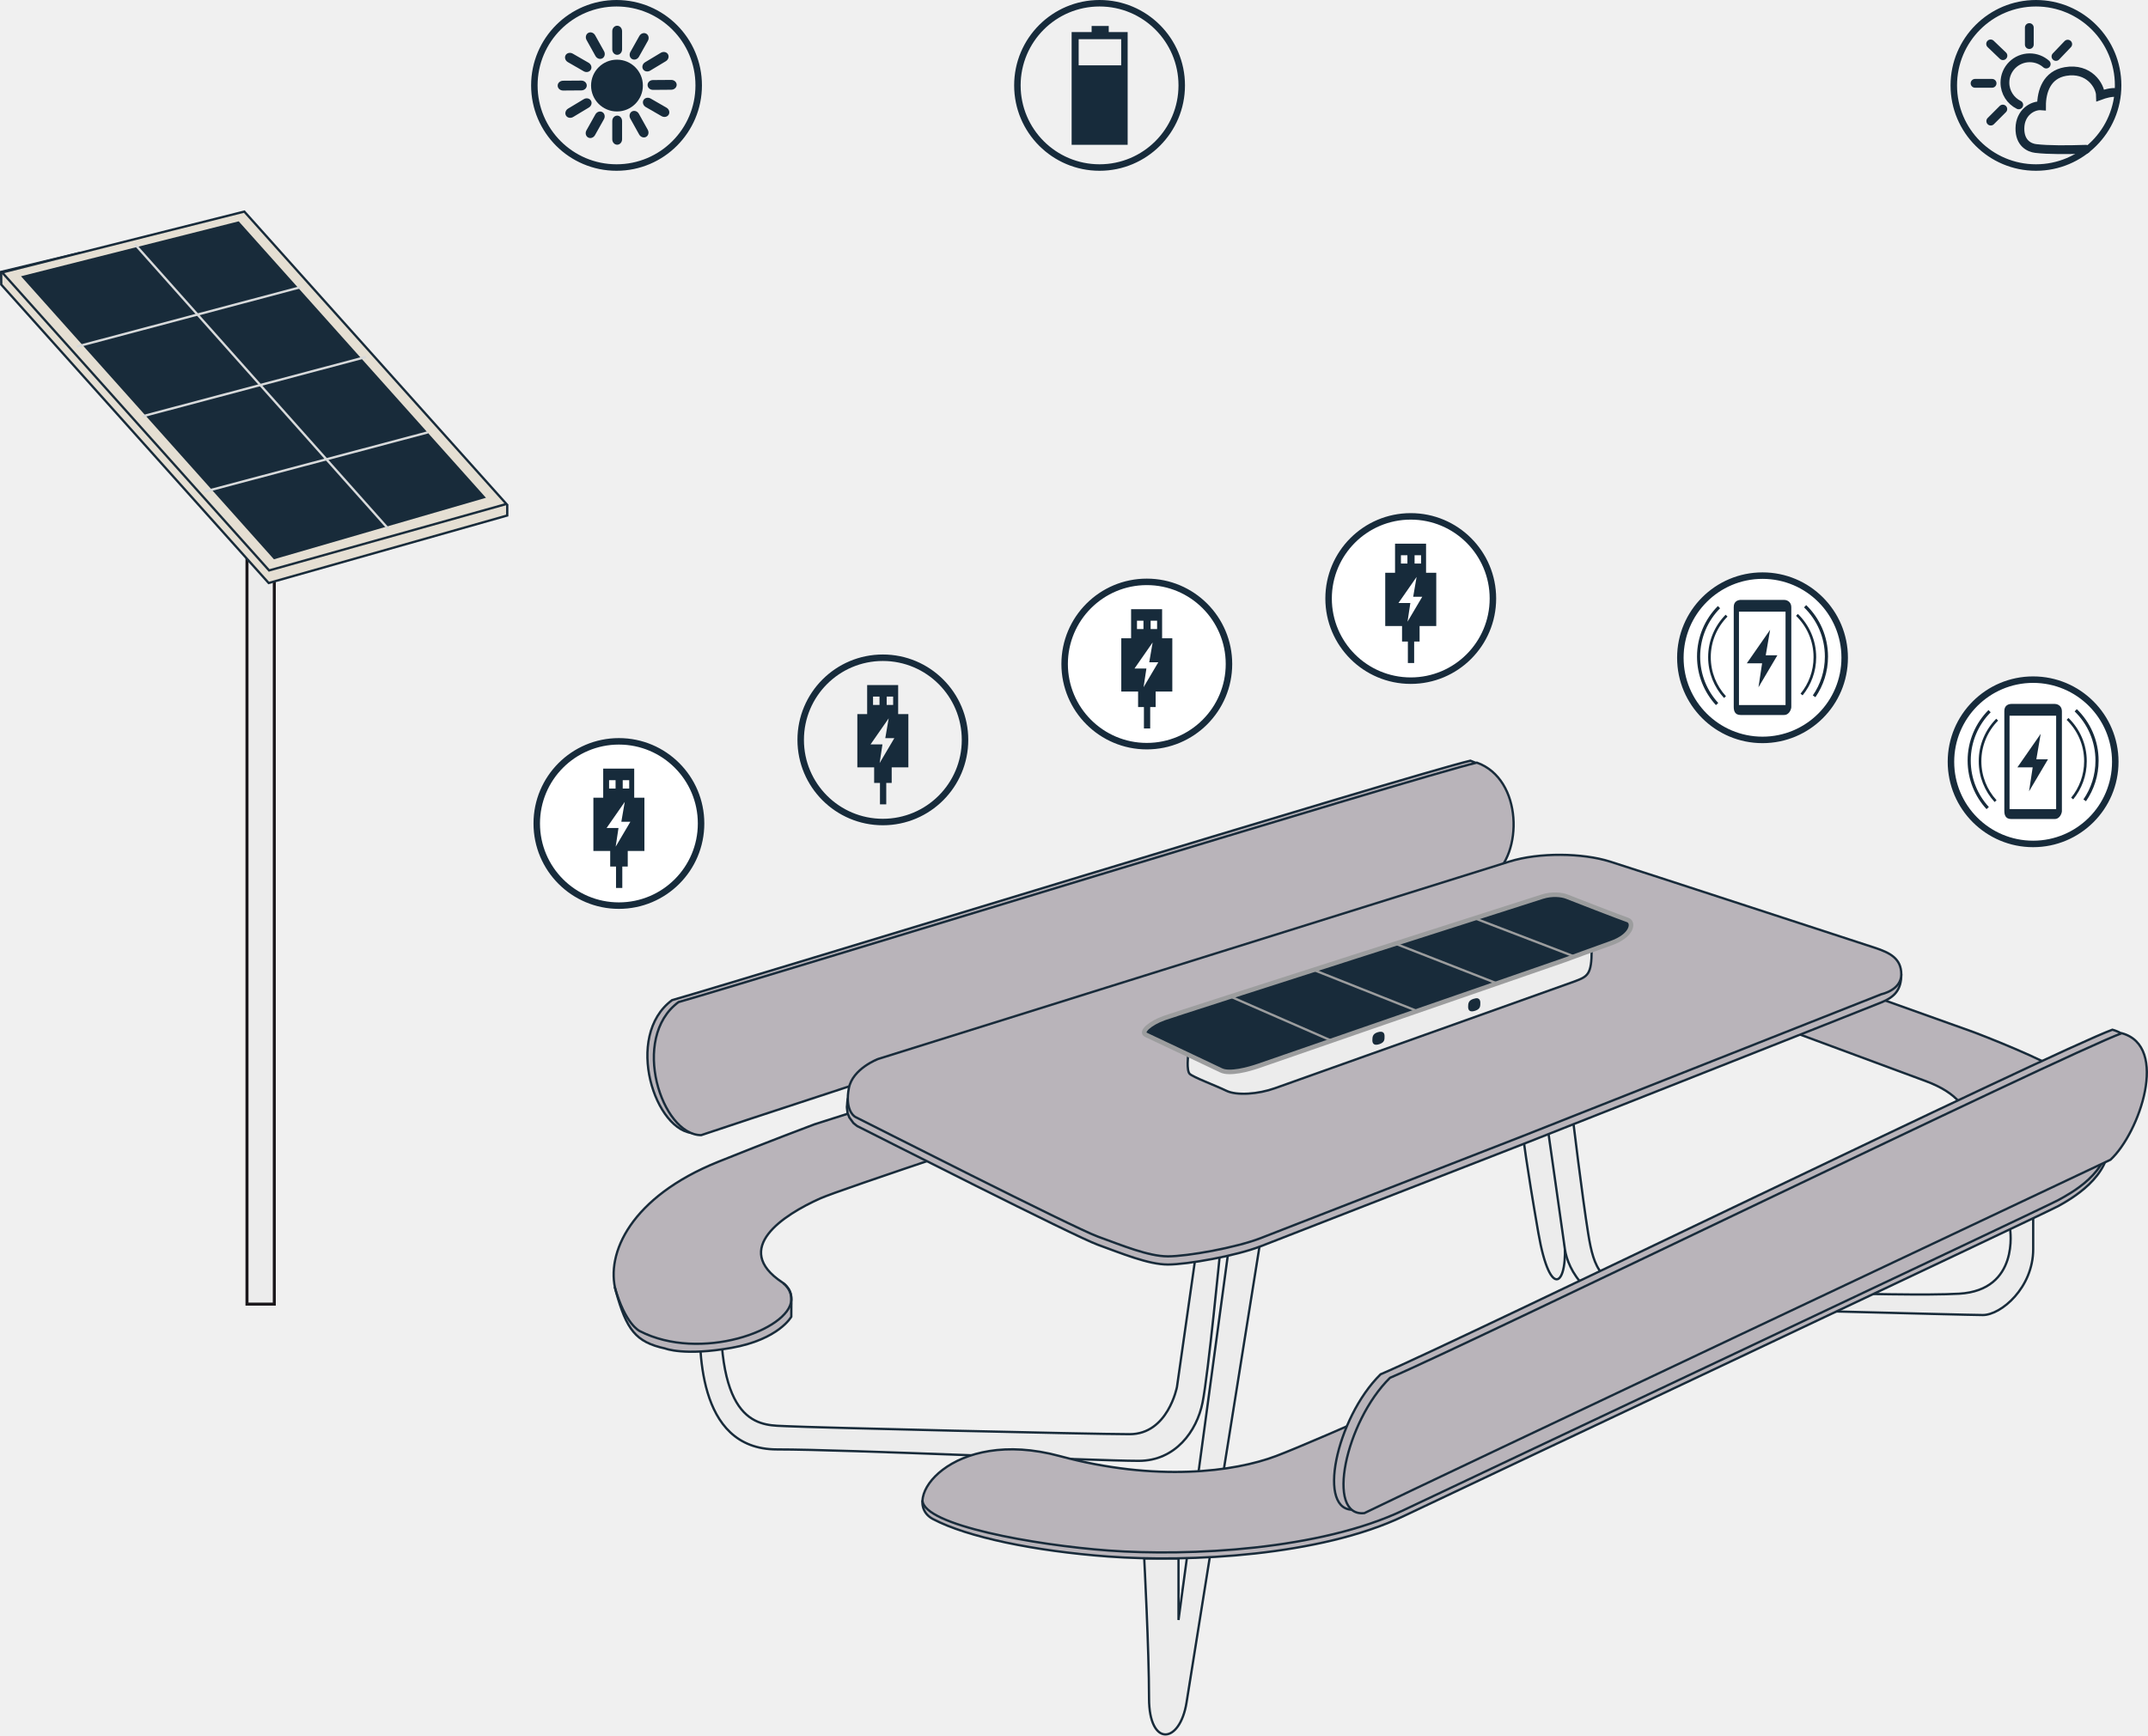
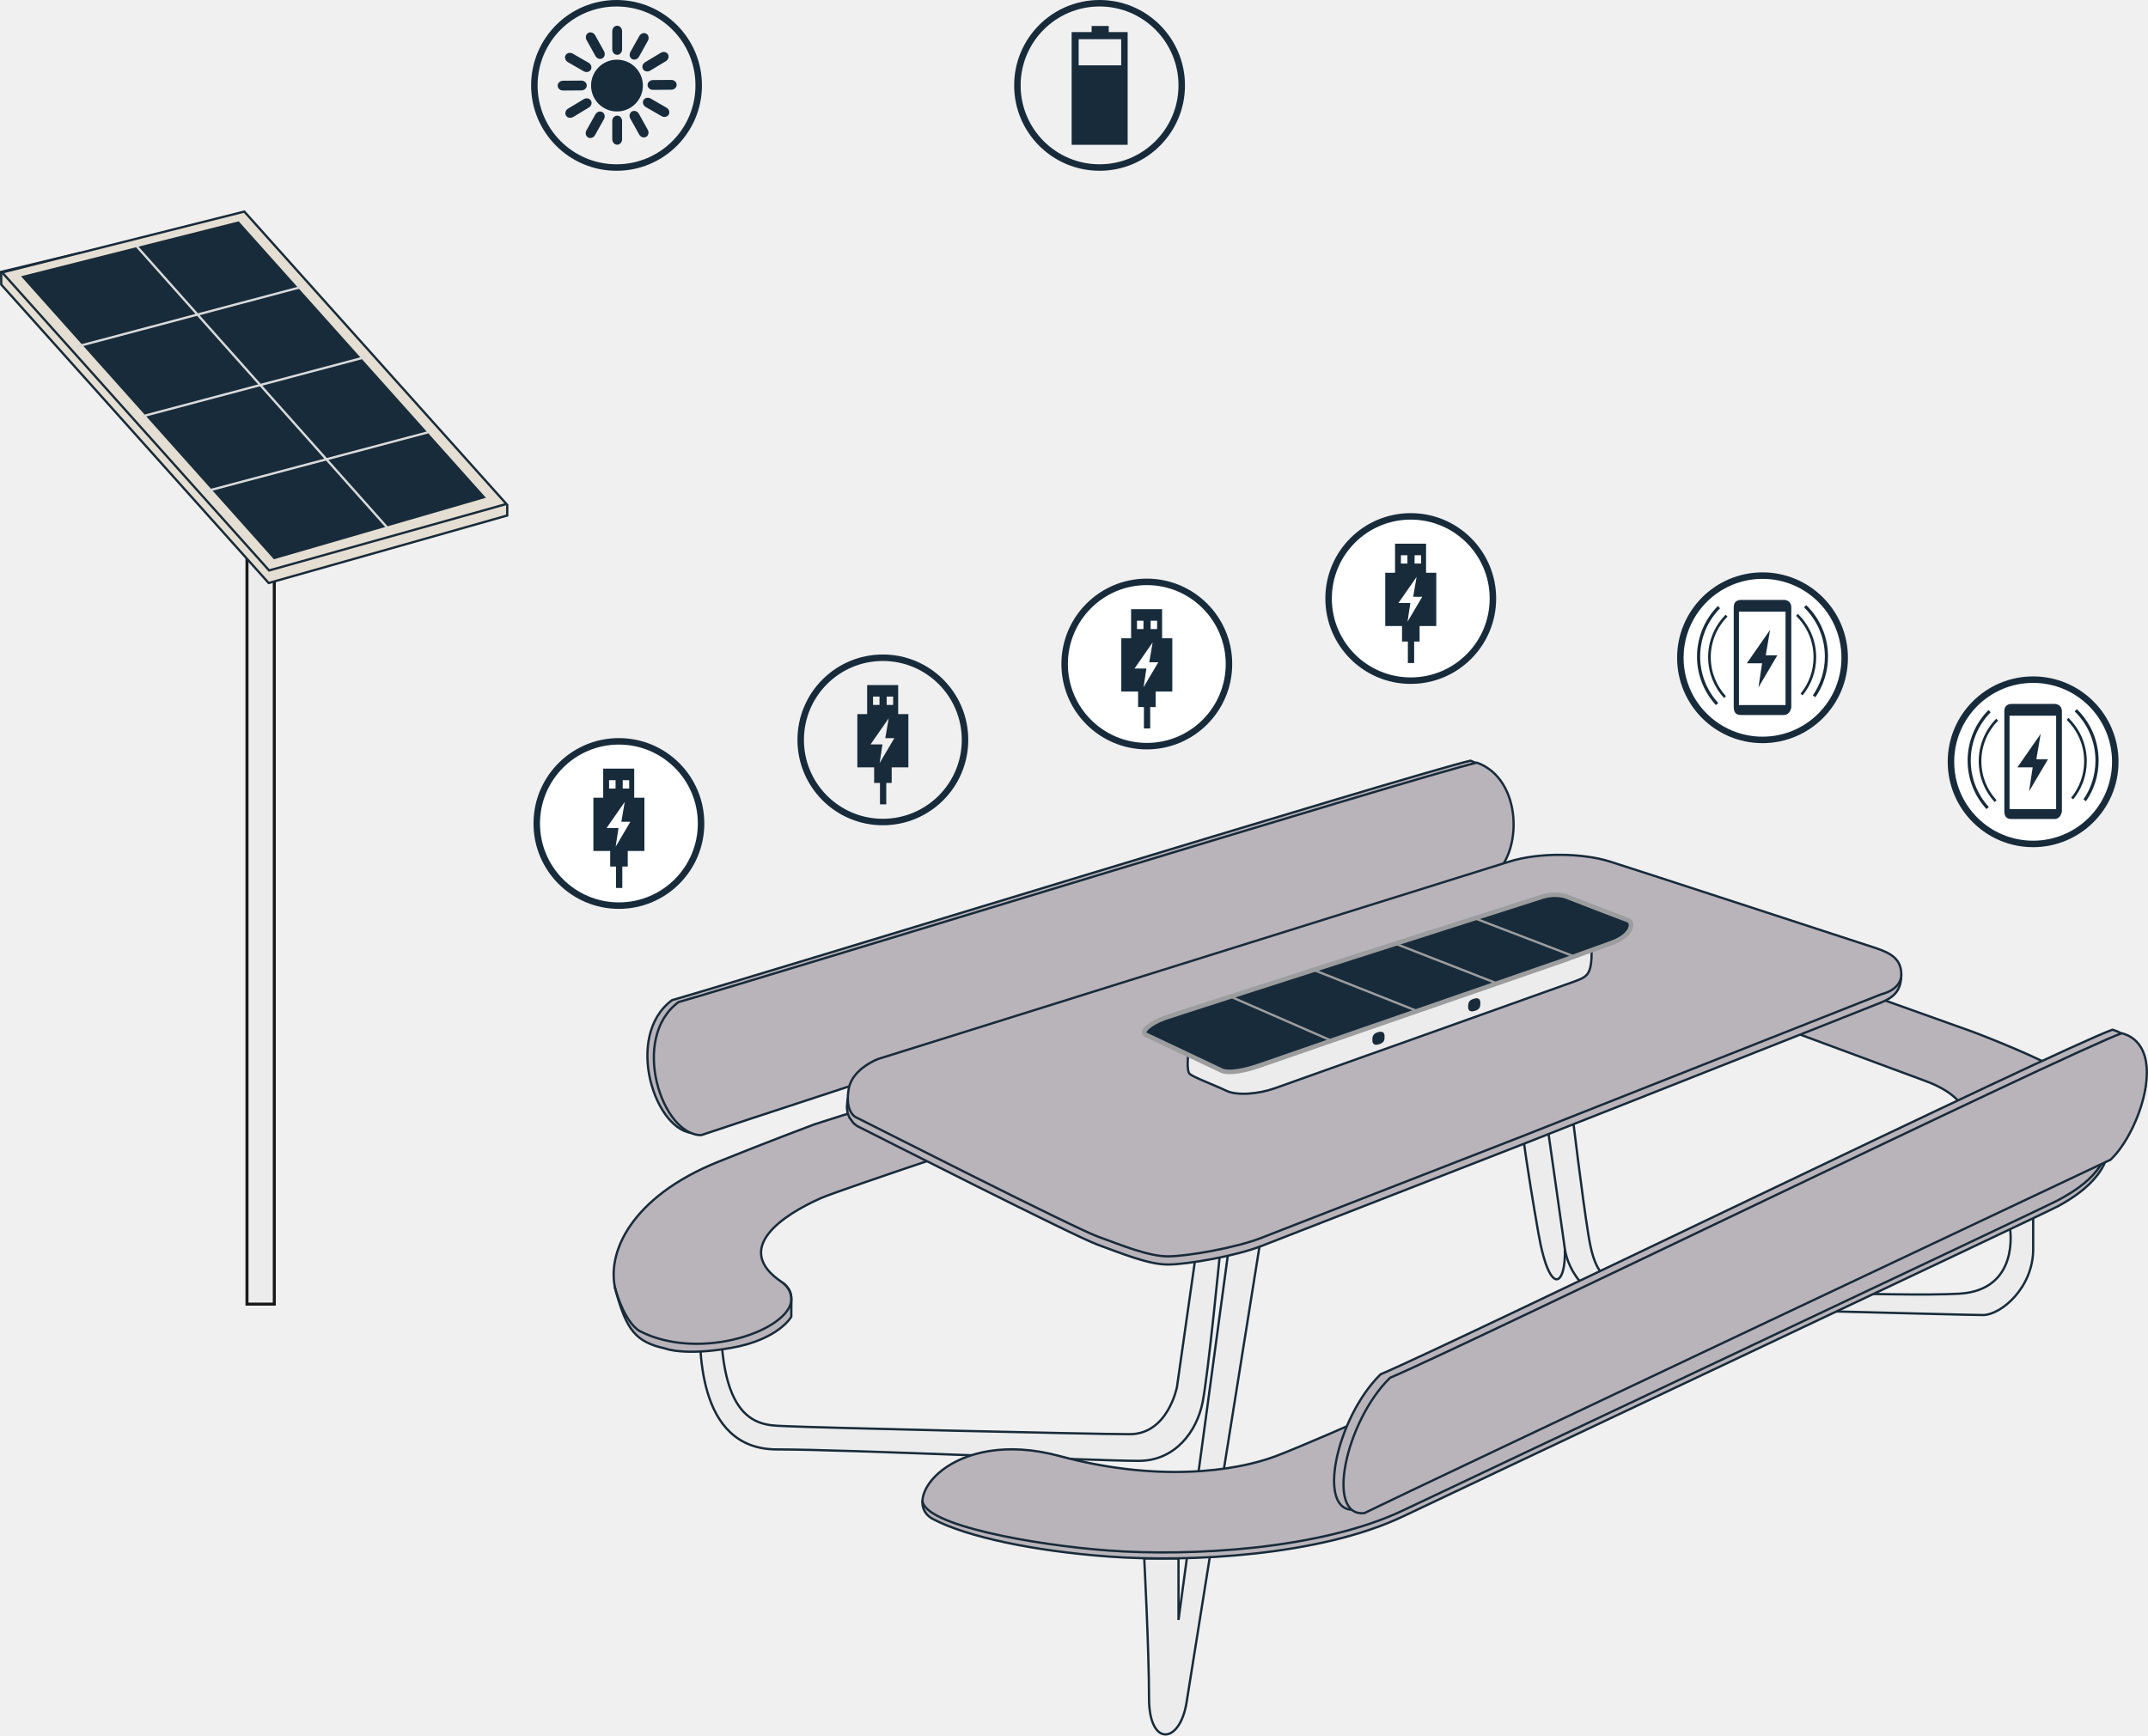
<svg xmlns="http://www.w3.org/2000/svg" version="1.1" id="svg2" xml:space="preserve" width="570.04" height="460.706" viewBox="0 0 570.04 460.706">
  <defs id="defs6">
    <clipPath clipPathUnits="userSpaceOnUse" id="clipPath60">
      <path d="M 61.795,56.323 H 499.748 V 368.395 H 61.795 Z" id="path58" />
    </clipPath>
    <clipPath clipPathUnits="userSpaceOnUse" id="clipPath104">
      <path d="M 61.795,56.323 H 499.748 V 368.395 H 61.795 Z" id="path102" />
    </clipPath>
    <clipPath clipPathUnits="userSpaceOnUse" id="clipPath120">
      <path d="M 61.795,56.323 H 499.748 V 368.395 H 61.795 Z" id="path118" />
    </clipPath>
    <clipPath clipPathUnits="userSpaceOnUse" id="clipPath268">
      <path d="M 0,0 H 595.276 V 841.89 H 0 Z" id="path266" />
    </clipPath>
    <clipPath clipPathUnits="userSpaceOnUse" id="clipPath290">
      <path d="M 0,0 H 595.276 V 841.89 H 0 Z" id="path288" />
    </clipPath>
    <clipPath clipPathUnits="userSpaceOnUse" id="clipPath316">
      <path d="M 0,0 H 595.276 V 841.89 H 0 Z" id="path314" />
    </clipPath>
    <clipPath clipPathUnits="userSpaceOnUse" id="clipPath342">
      <path d="M 0,0 H 595.276 V 841.89 H 0 Z" id="path340" />
    </clipPath>
    <clipPath clipPathUnits="userSpaceOnUse" id="clipPath372">
      <path d="M 0,0 H 595.276 V 841.89 H 0 Z" id="path370" />
    </clipPath>
    <clipPath clipPathUnits="userSpaceOnUse" id="clipPath410">
      <path d="M 0,0 H 595.276 V 841.89 H 0 Z" id="path408" />
    </clipPath>
    <clipPath clipPathUnits="userSpaceOnUse" id="clipPath450">
      <path d="M 0,0 H 595.276 V 841.89 H 0 Z" id="path448" />
    </clipPath>
    <clipPath clipPathUnits="userSpaceOnUse" id="clipPath530">
      <path d="M 0,0 H 595.276 V 841.89 H 0 Z" id="path528" />
    </clipPath>
    <clipPath clipPathUnits="userSpaceOnUse" id="clipPath554">
      <path d="M 0,0 H 595.276 V 841.89 H 0 Z" id="path552" />
    </clipPath>
    <clipPath clipPathUnits="userSpaceOnUse" id="clipPath570">
      <path d="M 0,0 H 595.276 V 841.89 H 0 Z" id="path568" />
    </clipPath>
  </defs>
  <g id="g10" transform="matrix(1.333333,0,0,-1.333333,-86.32695,543.1181)">
    <path d="m 119.341,147.706 h -5.437 v 175.126 h 5.437 z" style="fill:#ececec;fill-opacity:1;fill-rule:nonzero;stroke:none" id="path28" />
    <g id="g30" transform="translate(119.3409,147.706)">
      <path d="M 0,0 H -5.437 V 175.126 H 0 Z" style="fill:none;stroke:#1b181c;stroke-width:0.601;stroke-linecap:butt;stroke-linejoin:miter;stroke-miterlimit:10;stroke-dasharray:none;stroke-opacity:1" id="path32" />
    </g>
    <g id="g34" transform="translate(80.7147,357.0027)">
      <path d="m 0,0 -15.741,-3.79 0.021,-2.533 53.226,-59.411 47.484,13.441 v 2.211" style="fill:#e5dfd3;fill-opacity:1;fill-rule:nonzero;stroke:#182b3a;stroke-width:0.454;stroke-linecap:butt;stroke-linejoin:miter;stroke-miterlimit:10;stroke-dasharray:none;stroke-opacity:1" id="path36" />
    </g>
    <g id="g38" transform="translate(65.1786,353.0952)">
      <path d="m 0,0 53.131,-59.324 47.233,13.231 -52.17,58.214 z" style="fill:#e5dfd3;fill-opacity:1;fill-rule:nonzero;stroke:none" id="path40" />
    </g>
    <g id="g42" transform="translate(65.1786,353.0952)">
      <path d="m 0,0 53.131,-59.324 47.233,13.231 -52.17,58.214 z" style="fill:none;stroke:#182b3a;stroke-width:0.454;stroke-linecap:butt;stroke-linejoin:miter;stroke-miterlimit:10;stroke-dasharray:none;stroke-opacity:1" id="path44" />
    </g>
    <g id="g46" transform="translate(69.3476,352.2118)">
      <path d="M 0,0 42.83,10.81 91.711,-43.859 49.994,-55.962 Z" style="fill:#182b3a;fill-opacity:1;fill-rule:nonzero;stroke:none" id="path48" />
    </g>
    <g id="g50" transform="translate(69.3476,352.2118)">
      <path d="M 0,0 42.83,10.81 91.711,-43.859 49.994,-55.962 Z" style="fill:none;stroke:#182b3a;stroke-width:0.454;stroke-linecap:butt;stroke-linejoin:miter;stroke-miterlimit:10;stroke-dasharray:none;stroke-opacity:1" id="path52" />
    </g>
    <g id="g54">
      <g id="g56" clip-path="url(#clipPath60)">
        <g id="g62" transform="translate(307.6469,158.6346)">
          <path d="m 0,0 c 0,0 -2.415,-24.886 -3.555,-30.552 -1.14,-5.664 -5.389,-11.581 -12.699,-11.581 -8.874,0 -58.035,2.274 -71.994,2.275 -16.323,0.002 -15.396,21.097 -15.396,27.247 l 4.237,1.655 c -0.662,-25.159 8.463,-24.022 13.104,-24.276 4.641,-0.254 60.641,-1.591 68.255,-1.591 7.616,0 9.407,9.407 9.407,9.407 l 3.784,26.541" style="fill:#ececec;fill-opacity:1;fill-rule:nonzero;stroke:#182b3a;stroke-width:0.454;stroke-linecap:butt;stroke-linejoin:miter;stroke-miterlimit:10;stroke-dasharray:none;stroke-opacity:1" id="path64" />
        </g>
        <g id="g66" transform="translate(233.4917,188.684)">
          <path d="M 0,0 C 0,0 -0.461,-2.314 0.228,-3.622 0.917,-4.934 1.849,-5.519 1.849,-5.519" style="fill:none;stroke:#182b3a;stroke-width:0.454;stroke-linecap:butt;stroke-linejoin:miter;stroke-miterlimit:10;stroke-dasharray:none;stroke-opacity:1" id="path68" />
        </g>
      </g>
    </g>
    <g id="g70" transform="translate(91.5989,358.7045)">
      <path d="M 0,0 50.457,-56.67" style="fill:none;stroke:#d8dadb;stroke-width:0.454;stroke-linecap:butt;stroke-linejoin:miter;stroke-miterlimit:10;stroke-dasharray:none;stroke-opacity:1" id="path72" />
    </g>
    <g id="g74" transform="translate(80.0572,338.3421)">
      <path d="M 0,0 44.493,11.814" style="fill:none;stroke:#d8dadb;stroke-width:0.454;stroke-linecap:butt;stroke-linejoin:miter;stroke-miterlimit:10;stroke-dasharray:none;stroke-opacity:1" id="path76" />
    </g>
    <g id="g78" transform="translate(93.1142,324.4628)">
      <path d="M 0,0 44.493,11.814" style="fill:none;stroke:#d8dadb;stroke-width:0.454;stroke-linecap:butt;stroke-linejoin:miter;stroke-miterlimit:10;stroke-dasharray:none;stroke-opacity:1" id="path80" />
    </g>
    <g id="g82" transform="translate(105.4135,309.4494)">
      <path d="M 0,0 44.493,11.814" style="fill:none;stroke:#d8dadb;stroke-width:0.454;stroke-linecap:butt;stroke-linejoin:miter;stroke-miterlimit:10;stroke-dasharray:none;stroke-opacity:1" id="path84" />
    </g>
    <g id="g110" transform="translate(304.163,149.99)" />
    <g id="g114">
      <g id="g116" clip-path="url(#clipPath120)">
        <g id="g122" transform="translate(198.5109,208.2238)">
          <path d="m 0,0 c 15.727,4.486 147.248,44.954 158.901,47.673 9.195,-3.285 9.195,-18.354 2.921,-22.722 C 154.907,22.698 16.61,-22.35 4.509,-26.489 -3.341,-26.489 -9.697,-7.167 0,0" style="fill:#b9b4ba;fill-opacity:1;fill-rule:nonzero;stroke:none" id="path124" />
        </g>
        <g id="g126" transform="translate(198.5109,208.2238)">
          <path d="m 0,0 c 15.727,4.486 147.248,44.954 158.901,47.673 9.195,-3.285 9.195,-18.354 2.921,-22.722 C 154.907,22.698 16.61,-22.35 4.509,-26.489 -3.341,-26.489 -9.697,-7.167 0,0 Z" style="fill:none;stroke:#182b3a;stroke-width:0.454;stroke-linecap:butt;stroke-linejoin:miter;stroke-miterlimit:10;stroke-dasharray:none;stroke-opacity:1" id="path128" />
        </g>
        <g id="g130" transform="translate(367.8917,181.1877)">
          <path d="M 0,0 C 0,0 0.607,-5.311 3.035,-19.27 5.462,-33.229 9.101,-29.615 8.193,-20.332 7.286,-11.045 5.974,2.364 5.974,2.364" style="fill:#ececec;fill-opacity:1;fill-rule:nonzero;stroke:#182b3a;stroke-width:0.454;stroke-linecap:butt;stroke-linejoin:miter;stroke-miterlimit:10;stroke-dasharray:none;stroke-opacity:1" id="path132" />
        </g>
        <g id="g134" transform="translate(469.4235,164.808)">
          <path d="m 0,0 v -6.173 c 0,-7.641 -6.376,-13.103 -10.017,-13.103 -3.642,0 -56.609,1.517 -67.691,1.517 -11.078,0 -14.907,7.541 -15.496,11.586 -0.59,4.042 -3.488,24.588 -3.488,24.588 l 5.012,1.865 c 0,0 1.955,-16.191 3.107,-23.321 1.152,-7.132 2.574,-10.498 10.668,-10.667 8.095,-0.168 51.118,-2.024 63.184,-1.32 12.066,0.704 10.123,12.835 10.123,12.835" style="fill:#ececec;fill-opacity:1;fill-rule:nonzero;stroke:#182b3a;stroke-width:0.454;stroke-linecap:butt;stroke-linejoin:miter;stroke-miterlimit:10;stroke-dasharray:none;stroke-opacity:1" id="path136" />
        </g>
        <g id="g138" transform="translate(309.3397,159.0069)">
          <path d="m 0,0 -10.029,-74.186 v 12.25 h -6.824 c 0,0 0.957,-18.149 0.957,-27.859 0,-9.711 6.135,-9.154 7.469,-0.809 1.335,8.343 14.785,92.453 14.785,92.453" style="fill:#ececec;fill-opacity:1;fill-rule:nonzero;stroke:#182b3a;stroke-width:0.454;stroke-linecap:butt;stroke-linejoin:miter;stroke-miterlimit:10;stroke-dasharray:none;stroke-opacity:1" id="path140" />
        </g>
        <g id="g142" transform="translate(285.351,97.4521)">
          <path d="m 0,0 c 16.111,-1.195 42.181,0.131 58.719,8.023 14.093,6.726 128.061,60.471 130.357,61.753 2.296,1.283 10.62,5.842 10.014,13.05 -0.688,8.185 -5.16,10.723 -8.8,13.351 -3.641,2.629 -16.22,7.57 -18.815,8.497 -2.595,0.927 -80.741,28.828 -80.741,28.828 l -149.2,-47.441 c 0,0 -9.274,-3.471 -19.22,-7.484 -17.296,-6.98 -22.455,-18.208 -20.331,-25.794 2.124,-7.587 3.884,-10.081 9.798,-11.361 0,0 3.826,-1.546 13.228,0.131 9.401,1.677 11.884,6.191 11.884,6.191 l 0.011,3.564 c 0,0 0.02,-2.587 -0.012,0 -0.027,2.196 -1.832,3.295 -1.832,3.295 -10.079,6.71 0.253,13.405 7.587,16.691 7.618,3.416 149.149,49.615 149.149,49.615 0,0 57.892,-21.439 70.879,-26.249 12.987,-4.81 8.497,-13.655 2.428,-16.083 C 159.034,76.149 49.894,26.254 33.38,20.009 25.086,16.873 9.535,14.818 -9.71,20.009 -31.162,25.796 -41.875,11.134 -34.899,7.456 -28.116,3.88 -14.768,1.093 0,0" style="fill:#b9b4ba;fill-opacity:1;fill-rule:nonzero;stroke:none" id="path144" />
        </g>
        <g id="g146" transform="translate(285.351,97.4521)">
          <path d="m 0,0 c 16.111,-1.195 42.181,0.131 58.719,8.023 14.093,6.726 128.061,60.471 130.357,61.753 2.296,1.283 10.62,5.842 10.014,13.05 -0.688,8.185 -5.16,10.723 -8.8,13.351 -3.641,2.629 -16.22,7.57 -18.815,8.497 -2.595,0.927 -80.741,28.828 -80.741,28.828 l -149.2,-47.441 c 0,0 -9.274,-3.471 -19.22,-7.484 -17.296,-6.98 -22.455,-18.208 -20.331,-25.794 2.124,-7.587 3.884,-10.081 9.798,-11.361 0,0 3.826,-1.546 13.228,0.131 9.401,1.677 11.884,6.191 11.884,6.191 l 0.011,3.564 c 0,0 0.02,-2.587 -0.012,0 -0.027,2.196 -1.832,3.295 -1.832,3.295 -10.079,6.71 0.253,13.405 7.587,16.691 7.618,3.416 149.149,49.615 149.149,49.615 0,0 57.892,-21.439 70.879,-26.249 12.987,-4.81 8.497,-13.655 2.428,-16.083 C 159.034,76.149 49.894,26.254 33.38,20.009 25.086,16.873 9.535,14.818 -9.71,20.009 -31.162,25.796 -41.875,11.134 -34.899,7.456 -28.116,3.88 -14.768,1.093 0,0 Z" style="fill:none;stroke:#182b3a;stroke-width:0.454;stroke-linecap:butt;stroke-linejoin:miter;stroke-miterlimit:10;stroke-dasharray:none;stroke-opacity:1" id="path148" />
        </g>
        <g id="g150" transform="translate(187.0849,151.1727)">
          <path d="m 0,0 c 2.124,-7.586 5.012,-8.846 5.012,-8.846 12.024,-6.178 29.831,0.182 30.157,6.224 0.062,1.138 -0.296,2.309 -1.631,3.338 m 27.73,-43.279 c 0.248,-4.92 22.24,-8.866 37.008,-9.961 16.111,-1.193 42.181,0.13 58.719,8.022 14.093,6.727 128.06,60.474 130.357,61.754 2.296,1.282 10.506,5.505 9.9,12.712" style="fill:none;stroke:#182b3a;stroke-width:0.454;stroke-linecap:butt;stroke-linejoin:miter;stroke-miterlimit:10;stroke-dasharray:none;stroke-opacity:1" id="path152" />
        </g>
        <g id="g154" transform="translate(443.1707,213.3543)">
          <path d="m 0,0 c 0,-3.137 -1.378,-4.516 -3.945,-5.571 -2.567,-1.057 -71.334,-28.222 -71.334,-28.222 0,0 -47.255,-18.407 -52.195,-20.332 -4.94,-1.922 -14.616,-3.641 -18.51,-3.641 -3.894,0 -9.201,2.226 -13.96,3.944 -4.603,1.665 -43.996,21.689 -47.886,23.633 -0.131,0.063 -0.702,0.587 -0.749,0.611 l -0.793,1.077 -0.359,0.892 -0.087,1.238 0.136,0.718" style="fill:#b9b4ba;fill-opacity:1;fill-rule:nonzero;stroke:#182b3a;stroke-width:0.454;stroke-linecap:butt;stroke-linejoin:miter;stroke-miterlimit:10;stroke-dasharray:none;stroke-opacity:1" id="path156" />
        </g>
        <g id="g158" transform="translate(199.7963,207.8345)">
          <path d="m 0,0 c 15.727,4.486 147.248,44.954 158.901,47.673 9.195,-3.285 9.195,-18.354 2.921,-22.722 C 154.907,22.698 16.61,-22.35 4.509,-26.489 -3.341,-26.489 -9.697,-7.167 0,0" style="fill:#b9b4ba;fill-opacity:1;fill-rule:nonzero;stroke:none" id="path160" />
        </g>
        <g id="g162" transform="translate(199.7963,207.8345)">
          <path d="m 0,0 c 15.727,4.486 147.248,44.954 158.901,47.673 9.195,-3.285 9.195,-18.354 2.921,-22.722 C 154.907,22.698 16.61,-22.35 4.509,-26.489 -3.341,-26.489 -9.697,-7.167 0,0 Z" style="fill:none;stroke:#182b3a;stroke-width:0.454;stroke-linecap:butt;stroke-linejoin:miter;stroke-miterlimit:10;stroke-dasharray:none;stroke-opacity:1" id="path164" />
        </g>
        <g id="g166" transform="translate(235.0719,184.924)">
          <path d="m 0,0 c 1.476,-0.711 43.397,-22.046 48.155,-23.764 4.758,-1.719 10.065,-3.946 13.959,-3.946 3.894,0 13.571,1.719 18.511,3.642 4.939,1.925 52.195,20.332 52.195,20.332 l 71.334,28.221 c 0,0 3.945,0.808 3.945,3.945 0,3.137 -2.21,4.301 -5.311,5.311 -3.099,1.009 -47.208,15.427 -52.671,17.146 -5.461,1.718 -14.074,1.862 -20.028,0 C 124.134,49.025 4.457,11.588 4.457,11.588 c 0,0 -5.091,-1.903 -5.833,-5.832 C -2.118,1.828 -0.653,0.315 0,0" style="fill:#b9b4ba;fill-opacity:1;fill-rule:nonzero;stroke:none" id="path168" />
        </g>
        <g id="g170" transform="translate(235.0719,184.924)">
          <path d="m 0,0 c 1.476,-0.711 43.397,-22.046 48.155,-23.764 4.758,-1.719 10.065,-3.946 13.959,-3.946 3.894,0 13.571,1.719 18.511,3.642 4.939,1.925 52.195,20.332 52.195,20.332 l 71.334,28.221 c 0,0 3.945,0.808 3.945,3.945 0,3.137 -2.21,4.301 -5.311,5.311 -3.099,1.009 -47.208,15.427 -52.671,17.146 -5.461,1.718 -14.074,1.862 -20.028,0 C 124.134,49.025 4.457,11.588 4.457,11.588 c 0,0 -5.091,-1.903 -5.833,-5.832 C -2.118,1.828 -0.653,0.315 0,0 Z" style="fill:none;stroke:#182b3a;stroke-width:0.454;stroke-linecap:butt;stroke-linejoin:miter;stroke-miterlimit:10;stroke-dasharray:none;stroke-opacity:1" id="path172" />
        </g>
        <g id="g174" transform="translate(349.4069,204.1367)">
          <path d="m 0,0 c 0,-0.564 -0.341,-1.024 -0.758,-1.024 -0.419,0 -0.759,0.46 -0.759,1.024 0,0.567 0.34,1.024 0.759,1.024 C -0.341,1.024 0,0.567 0,0" style="fill:#1b181c;fill-opacity:1;fill-rule:nonzero;stroke:none" id="path176" />
        </g>
        <g id="g178" transform="translate(352.01,205.047)">
          <path d="m 0,0 c 0,-0.564 -0.341,-1.024 -0.758,-1.024 -0.419,0 -0.759,0.46 -0.759,1.024 0,0.567 0.34,1.024 0.759,1.024 C -0.341,1.024 0,0.567 0,0" style="fill:#1b181c;fill-opacity:1;fill-rule:nonzero;stroke:none" id="path180" />
        </g>
        <g id="g182" transform="translate(301.2388,197.3515)">
          <path d="m 0,0 c 0,0 -0.372,-3.132 0.296,-3.8 0.668,-0.669 5.209,-2.35 7.283,-3.362 2.075,-1.01 6.353,-0.695 9.711,0.507 3.358,1.202 56.771,20.207 59.504,21.216 2.732,1.013 3.514,1.352 3.514,6.347" style="fill:#ececec;fill-opacity:1;fill-rule:nonzero;stroke:#182b3a;stroke-width:0.454;stroke-linecap:butt;stroke-linejoin:miter;stroke-miterlimit:10;stroke-dasharray:none;stroke-opacity:1" id="path184" />
        </g>
        <g id="g186" transform="translate(340.3195,201.0824)">
          <path d="m 0,0 c 0.001,-0.655 0.057,-1.244 -0.995,-1.609 -1.024,-0.355 -1.432,0.028 -1.429,0.771 0.005,0.643 0.045,1.277 1.059,1.586 C -0.35,1.058 -0.001,0.642 0,0" style="fill:#182b3a;fill-opacity:1;fill-rule:nonzero;stroke:none" id="path188" />
        </g>
        <g id="g190" transform="translate(292.8367,201.3179)">
          <path d="m 0,0 c 1.188,-0.562 13.3,-6.27 14.97,-7.081 1.67,-0.809 5.372,0.178 7.486,0.91 2.115,0.732 60.794,21.04 60.794,21.04 0,0 6.981,2.568 9.204,3.339 4.453,1.541 4.68,4.222 3.44,4.651 -1.809,0.628 -11.129,4.248 -12.139,4.654 -1.012,0.405 -2.965,0.604 -4.856,0 C 77.008,26.908 6.473,4.348 3.641,3.338 0.81,2.326 -1.188,0.562 0,0" style="fill:#182b3a;fill-opacity:1;fill-rule:nonzero;stroke:none" id="path192" />
        </g>
        <g id="g194" transform="translate(292.8367,201.3179)">
          <path d="m 0,0 c 1.188,-0.562 13.3,-6.27 14.97,-7.081 1.67,-0.809 5.372,0.178 7.486,0.91 2.115,0.732 60.794,21.04 60.794,21.04 0,0 6.981,2.568 9.204,3.339 4.453,1.541 4.68,4.222 3.44,4.651 -1.809,0.628 -11.129,4.248 -12.139,4.654 -1.012,0.405 -2.965,0.604 -4.856,0 C 77.008,26.908 6.473,4.348 3.641,3.338 0.81,2.326 -1.188,0.562 0,0 Z" style="fill:none;stroke:#9c9d9e;stroke-width:0.908;stroke-linecap:butt;stroke-linejoin:miter;stroke-miterlimit:10;stroke-dasharray:none;stroke-opacity:1" id="path196" />
        </g>
        <g id="g198" transform="translate(359.2748,207.716)">
          <path d="m 0,0 c 0,-0.564 -0.063,-1.086 -0.613,-1.238 -0.746,-0.206 -0.904,0.218 -0.904,0.783 0,0.567 0.128,1.091 0.759,1.266 C -0.233,0.955 0,0.567 0,0" style="fill:#182b3a;fill-opacity:1;fill-rule:nonzero;stroke:none" id="path200" />
        </g>
        <g id="g202" transform="translate(309.657,208.9323)">
          <path d="M 0,0 20.1,-8.78" style="fill:#1b181c;fill-opacity:1;fill-rule:nonzero;stroke:#9c9d9e;stroke-width:0.454;stroke-linecap:butt;stroke-linejoin:miter;stroke-miterlimit:10;stroke-dasharray:none;stroke-opacity:1" id="path204" />
        </g>
        <g id="g206" transform="translate(358.356,224.4869)">
          <path d="M 0,0 19.532,-7.495" style="fill:#1b181c;fill-opacity:1;fill-rule:nonzero;stroke:#9c9d9e;stroke-width:0.454;stroke-linecap:butt;stroke-linejoin:miter;stroke-miterlimit:10;stroke-dasharray:none;stroke-opacity:1" id="path208" />
        </g>
        <g id="g210" transform="translate(326.1912,214.2437)">
          <path d="M 0,0 20.747,-8.238" style="fill:#1b181c;fill-opacity:1;fill-rule:nonzero;stroke:#9c9d9e;stroke-width:0.454;stroke-linecap:butt;stroke-linejoin:miter;stroke-miterlimit:10;stroke-dasharray:none;stroke-opacity:1" id="path212" />
        </g>
        <g id="g214" transform="translate(342.4745,219.4637)">
          <path d="M 0,0 20.179,-7.891" style="fill:#1b181c;fill-opacity:1;fill-rule:nonzero;stroke:#9c9d9e;stroke-width:0.454;stroke-linecap:butt;stroke-linejoin:miter;stroke-miterlimit:10;stroke-dasharray:none;stroke-opacity:1" id="path216" />
        </g>
        <g id="g218" transform="translate(339.5288,133.7322)">
          <path d="m 0,0 c 15.144,6.438 134.369,64.485 145.657,68.605 9.511,-2.573 3.514,-19.848 -2.24,-25.182 C 136.792,40.292 6.47,-21.249 -5.104,-26.938 -12.912,-27.749 -8.847,-8.691 0,0" style="fill:#b9b4ba;fill-opacity:1;fill-rule:nonzero;stroke:none" id="path220" />
        </g>
        <g id="g222" transform="translate(339.5288,133.7322)">
          <path d="m 0,0 c 15.144,6.438 134.369,64.485 145.657,68.605 9.511,-2.573 3.514,-19.848 -2.24,-25.182 C 136.792,40.292 6.47,-21.249 -5.104,-26.938 -12.912,-27.749 -8.847,-8.691 0,0 Z" style="fill:none;stroke:#182b3a;stroke-width:0.454;stroke-linecap:butt;stroke-linejoin:miter;stroke-miterlimit:10;stroke-dasharray:none;stroke-opacity:1" id="path224" />
        </g>
        <g id="g226" transform="translate(341.4016,133.0321)">
          <path d="m 0,0 c 15.144,6.438 134.369,64.485 145.657,68.605 9.511,-2.573 3.514,-19.848 -2.24,-25.182 C 136.792,40.292 6.471,-21.249 -5.104,-26.938 -12.912,-27.749 -8.847,-8.691 0,0" style="fill:#b9b4ba;fill-opacity:1;fill-rule:nonzero;stroke:none" id="path228" />
        </g>
        <g id="g230" transform="translate(341.4016,133.0321)">
          <path d="m 0,0 c 15.144,6.438 134.369,64.485 145.657,68.605 9.511,-2.573 3.514,-19.848 -2.24,-25.182 C 136.792,40.292 6.471,-21.249 -5.104,-26.938 -12.912,-27.749 -8.847,-8.691 0,0 Z" style="fill:none;stroke:#182b3a;stroke-width:0.454;stroke-linecap:butt;stroke-linejoin:miter;stroke-miterlimit:10;stroke-dasharray:none;stroke-opacity:1" id="path232" />
        </g>
        <g id="g234" transform="translate(359.3782,207.7283)">
          <path d="m 0,0 c 0.001,-0.655 0.057,-1.244 -0.995,-1.609 -1.024,-0.355 -1.432,0.028 -1.429,0.771 0.005,0.643 0.045,1.277 1.059,1.586 C -0.35,1.058 -0.001,0.642 0,0" style="fill:#182b3a;fill-opacity:1;fill-rule:nonzero;stroke:none" id="path236" />
        </g>
        <g id="g246" transform="translate(195.0665,338.9032)" />
      </g>
    </g>
    <g id="g664" transform="translate(-1.889671)">
      <g id="g262">
        <g clip-path="url(#clipPath268)" id="g264">
          <g transform="translate(258.709,260.0373)" id="g270">
            <path id="path272" style="fill:none;stroke:#172b3b;stroke-width:1.291;stroke-linecap:butt;stroke-linejoin:miter;stroke-miterlimit:10;stroke-dasharray:none;stroke-opacity:1" d="m 0,0 c 0,-9.031 -7.322,-16.353 -16.355,-16.353 -9.031,0 -16.352,7.322 -16.352,16.353 0,9.033 7.321,16.355 16.352,16.355 C -7.322,16.355 0,9.033 0,0 Z" />
          </g>
        </g>
      </g>
      <g transform="translate(247.4322,265.1654)" id="g274">
        <path id="path276" style="fill:#172b3b;fill-opacity:1;fill-rule:nonzero;stroke:none" d="M 0,0 H -2.031 V 5.791 H -8.203 V 0 h -1.953 v -10.602 h 3.346 v -3.097 h 1.159 v -4.265 h 1.25 v 4.265 h 1.083 v 3.097 H 0 Z m -4.316,3.49 h 1.289 V 1.832 h -1.289 z m -2.715,0 h 1.289 V 1.832 h -1.289 z m 1.311,-13.232 0.563,3.72 h -2.368 l 3.61,5.187 -0.677,-3.945 h 1.803 z" />
      </g>
    </g>
    <g id="g674" transform="translate(-0.9448471)">
      <g id="g284">
        <g clip-path="url(#clipPath290)" id="g286">
          <g transform="translate(293.8819,259.0864)" id="g292">
            <path id="path294" style="fill:#ffffff;fill-opacity:1;fill-rule:nonzero;stroke:none" d="m 0,0 c 8.884,0 16.087,7.203 16.087,16.087 0,8.884 -7.203,16.086 -16.087,16.086 -8.884,0 -16.087,-7.202 -16.087,-16.086 C -16.087,7.203 -8.884,0 0,0" />
          </g>
          <g transform="translate(310.2996,275.1417)" id="g296">
            <path id="path298" style="fill:none;stroke:#172b3b;stroke-width:1.291;stroke-linecap:butt;stroke-linejoin:miter;stroke-miterlimit:10;stroke-dasharray:none;stroke-opacity:1" d="m 0,0 c 0,-9.031 -7.322,-16.353 -16.355,-16.353 -9.031,0 -16.352,7.322 -16.352,16.353 0,9.033 7.321,16.355 16.352,16.355 C -7.322,16.355 0,9.033 0,0 Z" />
          </g>
        </g>
      </g>
      <g transform="translate(299.0228,280.2698)" id="g300">
        <path id="path302" style="fill:#172b3b;fill-opacity:1;fill-rule:nonzero;stroke:none" d="M 0,0 H -2.031 V 5.791 H -8.203 V 0 h -1.953 v -10.602 h 3.346 v -3.097 h 1.159 v -4.265 h 1.25 v 4.265 h 1.083 v 3.097 H 0 Z m -4.316,3.49 h 1.289 V 1.832 h -1.289 z m -2.715,0 h 1.289 V 1.832 h -1.289 z m 1.311,-13.232 0.563,3.72 h -2.368 l 3.61,5.187 -0.677,-3.945 h 1.803 z" />
      </g>
    </g>
    <g id="g656">
      <g id="g310">
        <g clip-path="url(#clipPath316)" id="g312">
          <g transform="translate(187.8661,227.3384)" id="g318">
            <path id="path320" style="fill:#ffffff;fill-opacity:1;fill-rule:nonzero;stroke:none" d="m 0,0 c 8.884,0 16.087,7.203 16.087,16.087 0,8.884 -7.203,16.086 -16.087,16.086 -8.884,0 -16.087,-7.202 -16.087,-16.086 C -16.087,7.203 -8.884,0 0,0" />
          </g>
          <g transform="translate(204.2839,243.3936)" id="g322">
            <path id="path324" style="fill:none;stroke:#172b3b;stroke-width:1.291;stroke-linecap:butt;stroke-linejoin:miter;stroke-miterlimit:10;stroke-dasharray:none;stroke-opacity:1" d="m 0,0 c 0,-9.031 -7.322,-16.353 -16.355,-16.353 -9.031,0 -16.352,7.322 -16.352,16.353 0,9.033 7.321,16.355 16.352,16.355 C -7.322,16.355 0,9.033 0,0 Z" />
          </g>
        </g>
      </g>
      <g transform="translate(193.007,248.5218)" id="g326">
        <path id="path328" style="fill:#172b3b;fill-opacity:1;fill-rule:nonzero;stroke:none" d="M 0,0 H -2.031 V 5.791 H -8.203 V 0 h -1.953 v -10.602 h 3.346 v -3.097 h 1.159 v -4.265 h 1.25 v 4.265 h 1.083 v 3.097 H 0 Z m -4.316,3.49 h 1.289 V 1.832 h -1.289 z m -2.715,0 h 1.289 V 1.832 h -1.289 z m 1.311,-13.232 0.563,3.72 h -2.368 l 3.61,5.187 -0.677,-3.945 h 1.803 z" />
      </g>
    </g>
    <g id="g684">
      <g id="g336">
        <g clip-path="url(#clipPath342)" id="g338">
          <g transform="translate(345.4724,272.126)" id="g344">
            <path id="path346" style="fill:#ffffff;fill-opacity:1;fill-rule:nonzero;stroke:none" d="m 0,0 c 8.884,0 16.087,7.203 16.087,16.087 0,8.884 -7.203,16.086 -16.087,16.086 -8.884,0 -16.087,-7.202 -16.087,-16.086 C -16.087,7.203 -8.884,0 0,0" />
          </g>
          <g transform="translate(361.8902,288.181)" id="g348">
            <path id="path350" style="fill:none;stroke:#172b3b;stroke-width:1.291;stroke-linecap:butt;stroke-linejoin:miter;stroke-miterlimit:10;stroke-dasharray:none;stroke-opacity:1" d="m 0,0 c 0,-9.031 -7.322,-16.353 -16.355,-16.353 -9.031,0 -16.352,7.322 -16.352,16.353 0,9.033 7.321,16.355 16.352,16.355 C -7.322,16.355 0,9.033 0,0 Z" />
          </g>
        </g>
      </g>
      <g transform="translate(350.6133,293.3091)" id="g352">
        <path id="path354" style="fill:#172b3b;fill-opacity:1;fill-rule:nonzero;stroke:none" d="M 0,0 H -2.031 V 5.791 H -8.203 V 0 h -1.953 v -10.602 h 3.346 v -3.097 h 1.159 v -4.265 h 1.25 v 4.265 h 1.083 v 3.097 H 0 Z m -4.316,3.49 h 1.289 V 1.832 h -1.289 z m -2.715,0 h 1.289 V 1.832 h -1.289 z m 1.311,-13.232 0.563,3.72 h -2.368 l 3.61,5.187 -0.677,-3.945 h 1.803 z" />
      </g>
    </g>
    <g id="g366">
      <g id="g368" clip-path="url(#clipPath372)">
        <g id="g374" transform="translate(415.9134,260.0786)">
          <path d="m 0,0 c 8.884,0 16.087,7.203 16.087,16.087 0,8.884 -7.203,16.086 -16.087,16.086 -8.884,0 -16.087,-7.202 -16.087,-16.086 C -16.087,7.203 -8.884,0 0,0" style="fill:#ffffff;fill-opacity:1;fill-rule:nonzero;stroke:none" id="path376" />
        </g>
        <g id="g378" transform="translate(431.9044,276.3853)">
          <path d="m 0,0 c 0,-9.031 -7.322,-16.353 -16.355,-16.353 -9.031,0 -16.353,7.322 -16.353,16.353 0,9.033 7.322,16.355 16.353,16.355 C -7.322,16.355 0,9.033 0,0 Z" style="fill:none;stroke:#172b3b;stroke-width:1.291;stroke-linecap:butt;stroke-linejoin:miter;stroke-miterlimit:10;stroke-dasharray:none;stroke-opacity:1" id="path380" />
        </g>
        <g id="g382" transform="translate(419.873,287.9087)">
          <path d="m 0,0 h -8.594 c -0.52,0 -1.457,-0.207 -1.457,-1.406 v -19.895 c 0,-0.679 0.156,-1.614 1.355,-1.614 h 8.645 c 1.147,0 1.457,1.301 1.457,1.56 V -1.511 C 1.406,-0.156 0.261,0 0,0 m 0.261,-20.937 h -9.272 v 18.594 h 9.272 z" style="fill:#172b3b;fill-opacity:1;fill-rule:nonzero;stroke:none" id="path384" />
        </g>
        <g id="g386" transform="translate(406.5089,267.1714)">
          <path d="m 0,0 c -2.285,2.488 -3.679,5.803 -3.682,9.448 0,3.841 1.553,7.322 4.06,9.846 m 17.144,0.181 c 2.617,-2.539 4.243,-6.094 4.243,-10.027 0,-2.937 -0.906,-5.661 -2.454,-7.907" style="fill:none;stroke:#172b3b;stroke-width:0.625;stroke-linecap:butt;stroke-linejoin:miter;stroke-miterlimit:10;stroke-dasharray:none;stroke-opacity:1" id="path388" />
        </g>
        <g id="g390" transform="translate(408.0811,268.5558)">
          <path d="m 0,0 c -1.921,2.092 -3.093,4.88 -3.093,7.942 0,3.227 1.303,6.152 3.41,8.274 m 14.007,0.151 c 2.199,-2.134 3.564,-5.12 3.564,-8.425 0,-2.818 -0.994,-5.403 -2.646,-7.427" style="fill:none;stroke:#172b3b;stroke-width:0.525;stroke-linecap:butt;stroke-linejoin:miter;stroke-miterlimit:10;stroke-dasharray:none;stroke-opacity:1" id="path392" />
        </g>
      </g>
    </g>
    <g id="g394" transform="translate(417.0601,281.9506)">
      <path d="m 0,0 -4.635,-6.667 h 3.041 l -0.723,-4.779 3.767,6.378 h -2.317 z" style="fill:#172b3b;fill-opacity:1;fill-rule:nonzero;stroke:none" id="path396" />
    </g>
    <g id="g404">
      <g id="g406" clip-path="url(#clipPath410)">
        <g id="g412" transform="translate(469.7716,239.3687)">
          <path d="m 0,0 c 8.884,0 16.087,7.203 16.087,16.087 0,8.884 -7.203,16.086 -16.087,16.086 -8.884,0 -16.087,-7.202 -16.087,-16.086 C -16.087,7.203 -8.884,0 0,0" style="fill:#ffffff;fill-opacity:1;fill-rule:nonzero;stroke:none" id="path414" />
        </g>
        <g id="g416" transform="translate(485.7626,255.6752)">
          <path d="m 0,0 c 0,-9.031 -7.322,-16.353 -16.355,-16.353 -9.031,0 -16.353,7.322 -16.353,16.353 0,9.033 7.322,16.355 16.353,16.355 C -7.322,16.355 0,9.033 0,0 Z" style="fill:none;stroke:#172b3b;stroke-width:1.291;stroke-linecap:butt;stroke-linejoin:miter;stroke-miterlimit:10;stroke-dasharray:none;stroke-opacity:1" id="path418" />
        </g>
        <g id="g420" transform="translate(473.7313,267.1987)">
          <path d="m 0,0 h -8.594 c -0.52,0 -1.457,-0.207 -1.457,-1.406 v -19.895 c 0,-0.679 0.156,-1.614 1.355,-1.614 h 8.645 c 1.147,0 1.457,1.301 1.457,1.56 V -1.511 C 1.406,-0.156 0.261,0 0,0 m 0.261,-20.937 h -9.273 v 18.594 h 9.273 z" style="fill:#172b3b;fill-opacity:1;fill-rule:nonzero;stroke:none" id="path422" />
        </g>
        <g id="g424" transform="translate(460.3671,246.4614)">
          <path d="m 0,0 c -2.285,2.488 -3.679,5.803 -3.682,9.448 0,3.841 1.553,7.322 4.06,9.846 m 17.144,0.181 c 2.617,-2.539 4.243,-6.094 4.243,-10.027 0,-2.937 -0.906,-5.661 -2.454,-7.907" style="fill:none;stroke:#172b3b;stroke-width:0.625;stroke-linecap:butt;stroke-linejoin:miter;stroke-miterlimit:10;stroke-dasharray:none;stroke-opacity:1" id="path426" />
        </g>
        <g id="g428" transform="translate(461.9394,247.8457)">
          <path d="m 0,0 c -1.921,2.092 -3.093,4.88 -3.093,7.942 0,3.227 1.303,6.152 3.41,8.274 m 14.007,0.151 c 2.199,-2.134 3.564,-5.12 3.564,-8.425 0,-2.818 -0.994,-5.403 -2.646,-7.427" style="fill:none;stroke:#172b3b;stroke-width:0.525;stroke-linecap:butt;stroke-linejoin:miter;stroke-miterlimit:10;stroke-dasharray:none;stroke-opacity:1" id="path430" />
        </g>
      </g>
    </g>
    <g id="g432" transform="translate(470.9184,261.2406)">
      <path d="m 0,0 -4.634,-6.667 h 3.04 l -0.723,-4.779 3.767,6.378 h -2.317 z" style="fill:#172b3b;fill-opacity:1;fill-rule:nonzero;stroke:none" id="path434" />
    </g>
    <g id="g444">
      <g id="g446" clip-path="url(#clipPath450)">
        <g id="g452" transform="translate(203.8122,390.338)">
          <path d="m 0,0 c 0,-9.031 -7.324,-16.353 -16.355,-16.353 -9.033,0 -16.355,7.322 -16.355,16.353 0,9.033 7.322,16.355 16.355,16.355 C -7.324,16.355 0,9.033 0,0 Z" style="fill:none;stroke:#172b3b;stroke-width:1.291;stroke-linecap:butt;stroke-linejoin:miter;stroke-miterlimit:10;stroke-dasharray:none;stroke-opacity:1" id="path454" />
        </g>
        <g id="g456" transform="translate(192.7017,390.3036)">
          <path d="m 0,0 c 0,-2.847 -2.31,-5.156 -5.156,-5.156 -2.849,0 -5.157,2.309 -5.157,5.156 0,2.849 2.308,5.156 5.157,5.156 C -2.31,5.156 0,2.849 0,0" style="fill:#172b3b;fill-opacity:1;fill-rule:nonzero;stroke:none" id="path458" />
        </g>
        <g id="g460" transform="translate(188.5611,397.5034)">
          <path d="m 0,0 c 0,-0.596 -0.437,-1.079 -0.977,-1.079 -0.539,0 -0.976,0.483 -0.976,1.079 v 3.63 c 0,0.599 0.437,1.082 0.976,1.082 C -0.437,4.712 0,4.229 0,3.63 Z" style="fill:#172b3b;fill-opacity:1;fill-rule:nonzero;stroke:none" id="path462" />
        </g>
        <g id="g464" transform="translate(188.5611,379.6079)">
          <path d="m 0,0 c 0,-0.596 -0.437,-1.079 -0.977,-1.079 -0.539,0 -0.976,0.483 -0.976,1.079 v 3.63 c 0,0.599 0.437,1.082 0.976,1.082 C -0.437,4.712 0,4.229 0,3.63 Z" style="fill:#172b3b;fill-opacity:1;fill-rule:nonzero;stroke:none" id="path466" />
        </g>
        <g id="g468" transform="translate(194.7232,389.4468)">
          <path d="m 0,0 c -0.596,-0.003 -1.084,0.43 -1.086,0.969 -0.005,0.54 0.476,0.982 1.071,0.984 L 3.616,1.98 C 4.214,1.985 4.7,1.553 4.705,1.013 4.707,0.474 4.229,0.032 3.63,0.027 Z" style="fill:#172b3b;fill-opacity:1;fill-rule:nonzero;stroke:none" id="path470" />
        </g>
        <g id="g472" transform="translate(176.8277,389.3149)">
          <path d="m 0,0 c -0.594,-0.005 -1.082,0.43 -1.086,0.969 -0.005,0.54 0.477,0.979 1.073,0.984 L 3.617,1.98 C 4.214,1.985 4.7,1.55 4.705,1.011 4.708,0.471 4.229,0.032 3.63,0.027 Z" style="fill:#172b3b;fill-opacity:1;fill-rule:nonzero;stroke:none" id="path474" />
        </g>
        <g id="g476" transform="translate(193.2755,386.0288)">
          <path d="m 0,0 c -0.515,0.298 -0.718,0.918 -0.448,1.387 0.27,0.466 0.907,0.603 1.423,0.305 L 4.121,-0.122 C 4.639,-0.42 4.839,-1.04 4.569,-1.506 4.299,-1.975 3.662,-2.112 3.145,-1.814 Z" style="fill:#172b3b;fill-opacity:1;fill-rule:nonzero;stroke:none" id="path478" />
        </g>
        <g id="g480" transform="translate(177.7726,394.9668)">
          <path d="M 0,0 C -0.516,0.298 -0.718,0.918 -0.449,1.387 -0.18,1.853 0.459,1.99 0.975,1.692 L 4.121,-0.12 C 4.636,-0.42 4.838,-1.04 4.568,-1.506 4.299,-1.975 3.662,-2.112 3.145,-1.812 Z" style="fill:#172b3b;fill-opacity:1;fill-rule:nonzero;stroke:none" id="path482" />
        </g>
        <g id="g484" transform="translate(194.1592,393.2798)">
          <path d="m 0,0 c -0.51,-0.308 -1.152,-0.183 -1.429,0.281 -0.28,0.461 -0.089,1.086 0.421,1.391 l 3.11,1.873 C 2.613,3.855 3.253,3.728 3.531,3.267 3.81,2.805 3.621,2.18 3.11,1.872 Z" style="fill:#172b3b;fill-opacity:1;fill-rule:nonzero;stroke:none" id="path486" />
        </g>
        <g id="g488" transform="translate(178.8272,384.0488)">
          <path d="m 0,0 c -0.509,-0.308 -1.15,-0.183 -1.428,0.278 -0.278,0.464 -0.088,1.087 0.422,1.394 l 3.11,1.873 C 2.615,3.853 3.254,3.728 3.533,3.267 3.811,2.803 3.623,2.18 3.11,1.873 Z" style="fill:#172b3b;fill-opacity:1;fill-rule:nonzero;stroke:none" id="path490" />
        </g>
        <g id="g492" transform="translate(190.1992,383.729)">
          <path d="M 0,0 C -0.289,0.522 -0.144,1.157 0.328,1.421 0.8,1.682 1.417,1.472 1.707,0.952 L 3.472,-2.222 C 3.762,-2.742 3.616,-3.376 3.145,-3.64 2.673,-3.901 2.056,-3.694 1.765,-3.171 Z" style="fill:#172b3b;fill-opacity:1;fill-rule:nonzero;stroke:none" id="path494" />
        </g>
        <g id="g496" transform="translate(181.4957,399.3661)">
          <path d="M 0,0 C -0.289,0.52 -0.143,1.157 0.328,1.419 0.799,1.682 1.417,1.47 1.706,0.95 L 3.473,-2.222 C 3.762,-2.744 3.616,-3.379 3.144,-3.64 2.673,-3.904 2.056,-3.694 1.766,-3.171 Z" style="fill:#172b3b;fill-opacity:1;fill-rule:nonzero;stroke:none" id="path498" />
        </g>
        <g id="g500" transform="translate(191.923,396.0483)">
          <path d="M 0,0 C -0.291,-0.52 -0.91,-0.727 -1.38,-0.464 -1.851,-0.2 -1.995,0.435 -1.703,0.955 l 1.775,3.166 c 0.292,0.523 0.909,0.73 1.379,0.466 0.47,-0.263 0.617,-0.898 0.325,-1.42 z" style="fill:#172b3b;fill-opacity:1;fill-rule:nonzero;stroke:none" id="path502" />
        </g>
        <g id="g504" transform="translate(183.173,380.438)">
          <path d="m 0,0 c -0.291,-0.52 -0.908,-0.73 -1.38,-0.466 -0.469,0.263 -0.613,0.901 -0.323,1.421 L 0.072,4.121 C 0.365,4.641 0.981,4.851 1.453,4.585 1.924,4.321 2.068,3.687 1.775,3.167 Z" style="fill:#172b3b;fill-opacity:1;fill-rule:nonzero;stroke:none" id="path506" />
        </g>
        <g id="g508" transform="translate(299.9527,390.3381)">
          <path d="m 0,0 c 0,-9.031 -7.323,-16.353 -16.355,-16.353 -9.032,0 -16.354,7.322 -16.354,16.353 0,9.033 7.322,16.355 16.354,16.355 C -7.323,16.355 0,9.033 0,0 Z" style="fill:none;stroke:#172b3b;stroke-width:1.291;stroke-linecap:butt;stroke-linejoin:miter;stroke-miterlimit:10;stroke-dasharray:none;stroke-opacity:1" id="path510" />
        </g>
      </g>
    </g>
    <g id="g512" transform="translate(285.4232,400.9515)">
      <path d="M 0,0 V 1.217 H -3.405 V 0 H -7.383 V -22.442 H 3.765 V 0 Z m 2.479,-6.621 h -8.465 v 5.205 h 8.465 z" style="fill:#172b3b;fill-opacity:1;fill-rule:nonzero;stroke:none" id="path514" />
    </g>
-     <g id="g524" transform="translate(0,-4.5e-4)">
-       <g id="g526" clip-path="url(#clipPath530)">
-         <g id="g532" transform="translate(466.5486,386.4614)">
-           <path d="m 0,0 c -1.63,0.807 -2.752,2.488 -2.752,4.43 0,2.729 2.213,4.941 4.941,4.941 1.259,0 2.408,-0.47 3.28,-1.245 M 2.104,15.39 V 12.002 M 9.749,12.088 7.408,9.638 M -5.595,12.136 -3.146,9.793 M -8.695,4.288 h 3.389 m -0.262,-7.521 2.396,2.396 M 13.382,-8.838 C 9.727,-8.961 5.875,-8.988 3.369,-8.686 2.097,-8.533 0.184,-7.627 0.233,-4.64 c 0.05,3.086 2.478,4.603 4.299,4.452 0,2.883 1.068,6.187 4.755,6.828 4.653,0.809 6.929,-2.782 6.98,-4.755 0.801,0.296 2.228,0.697 3.081,0.561" style="fill:none;stroke:#172b3b;stroke-width:1.75;stroke-linecap:round;stroke-linejoin:miter;stroke-miterlimit:10;stroke-dasharray:none;stroke-opacity:1" id="path534" />
-         </g>
-         <g id="g536" transform="translate(486.3295,390.338)">
-           <path d="m 0,0 c 0,-9.031 -7.322,-16.352 -16.355,-16.352 -9.031,0 -16.353,7.321 -16.353,16.352 0,9.033 7.322,16.355 16.353,16.355 C -7.322,16.355 0,9.033 0,0 Z" style="fill:none;stroke:#172b3b;stroke-width:1.291;stroke-linecap:butt;stroke-linejoin:miter;stroke-miterlimit:10;stroke-dasharray:none;stroke-opacity:1" id="path538" />
-         </g>
-       </g>
-     </g>
  </g>
</svg>
